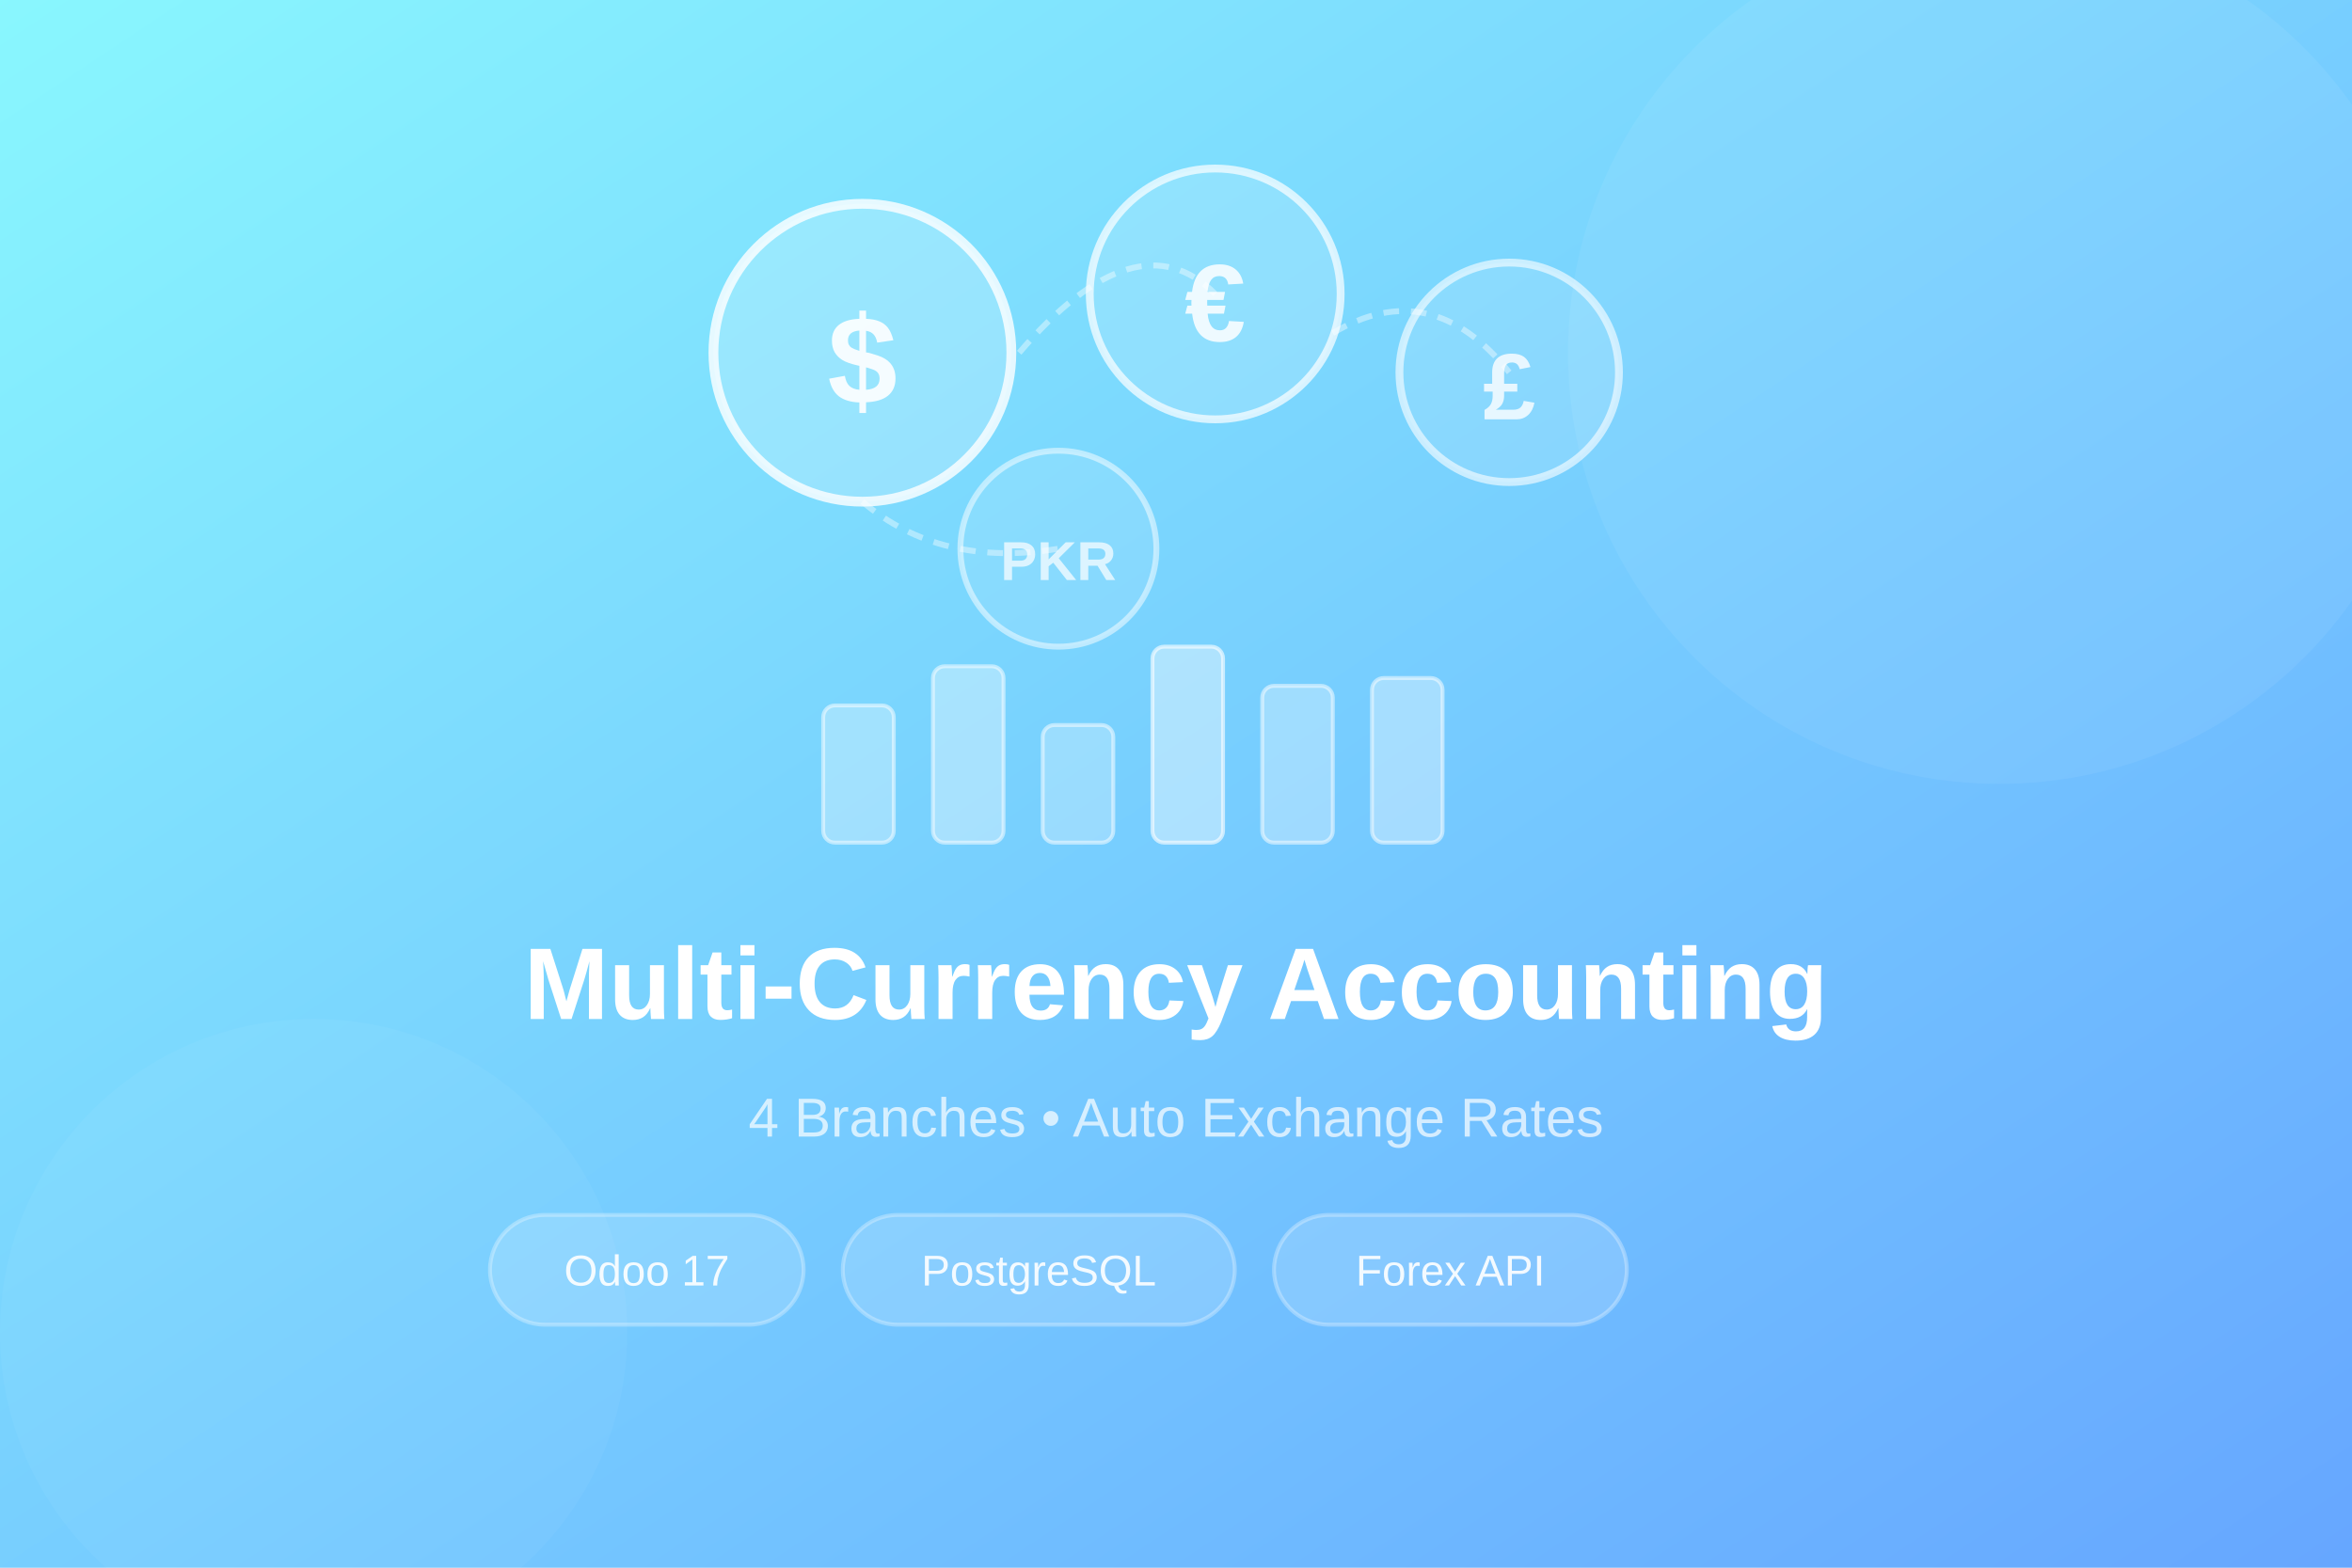
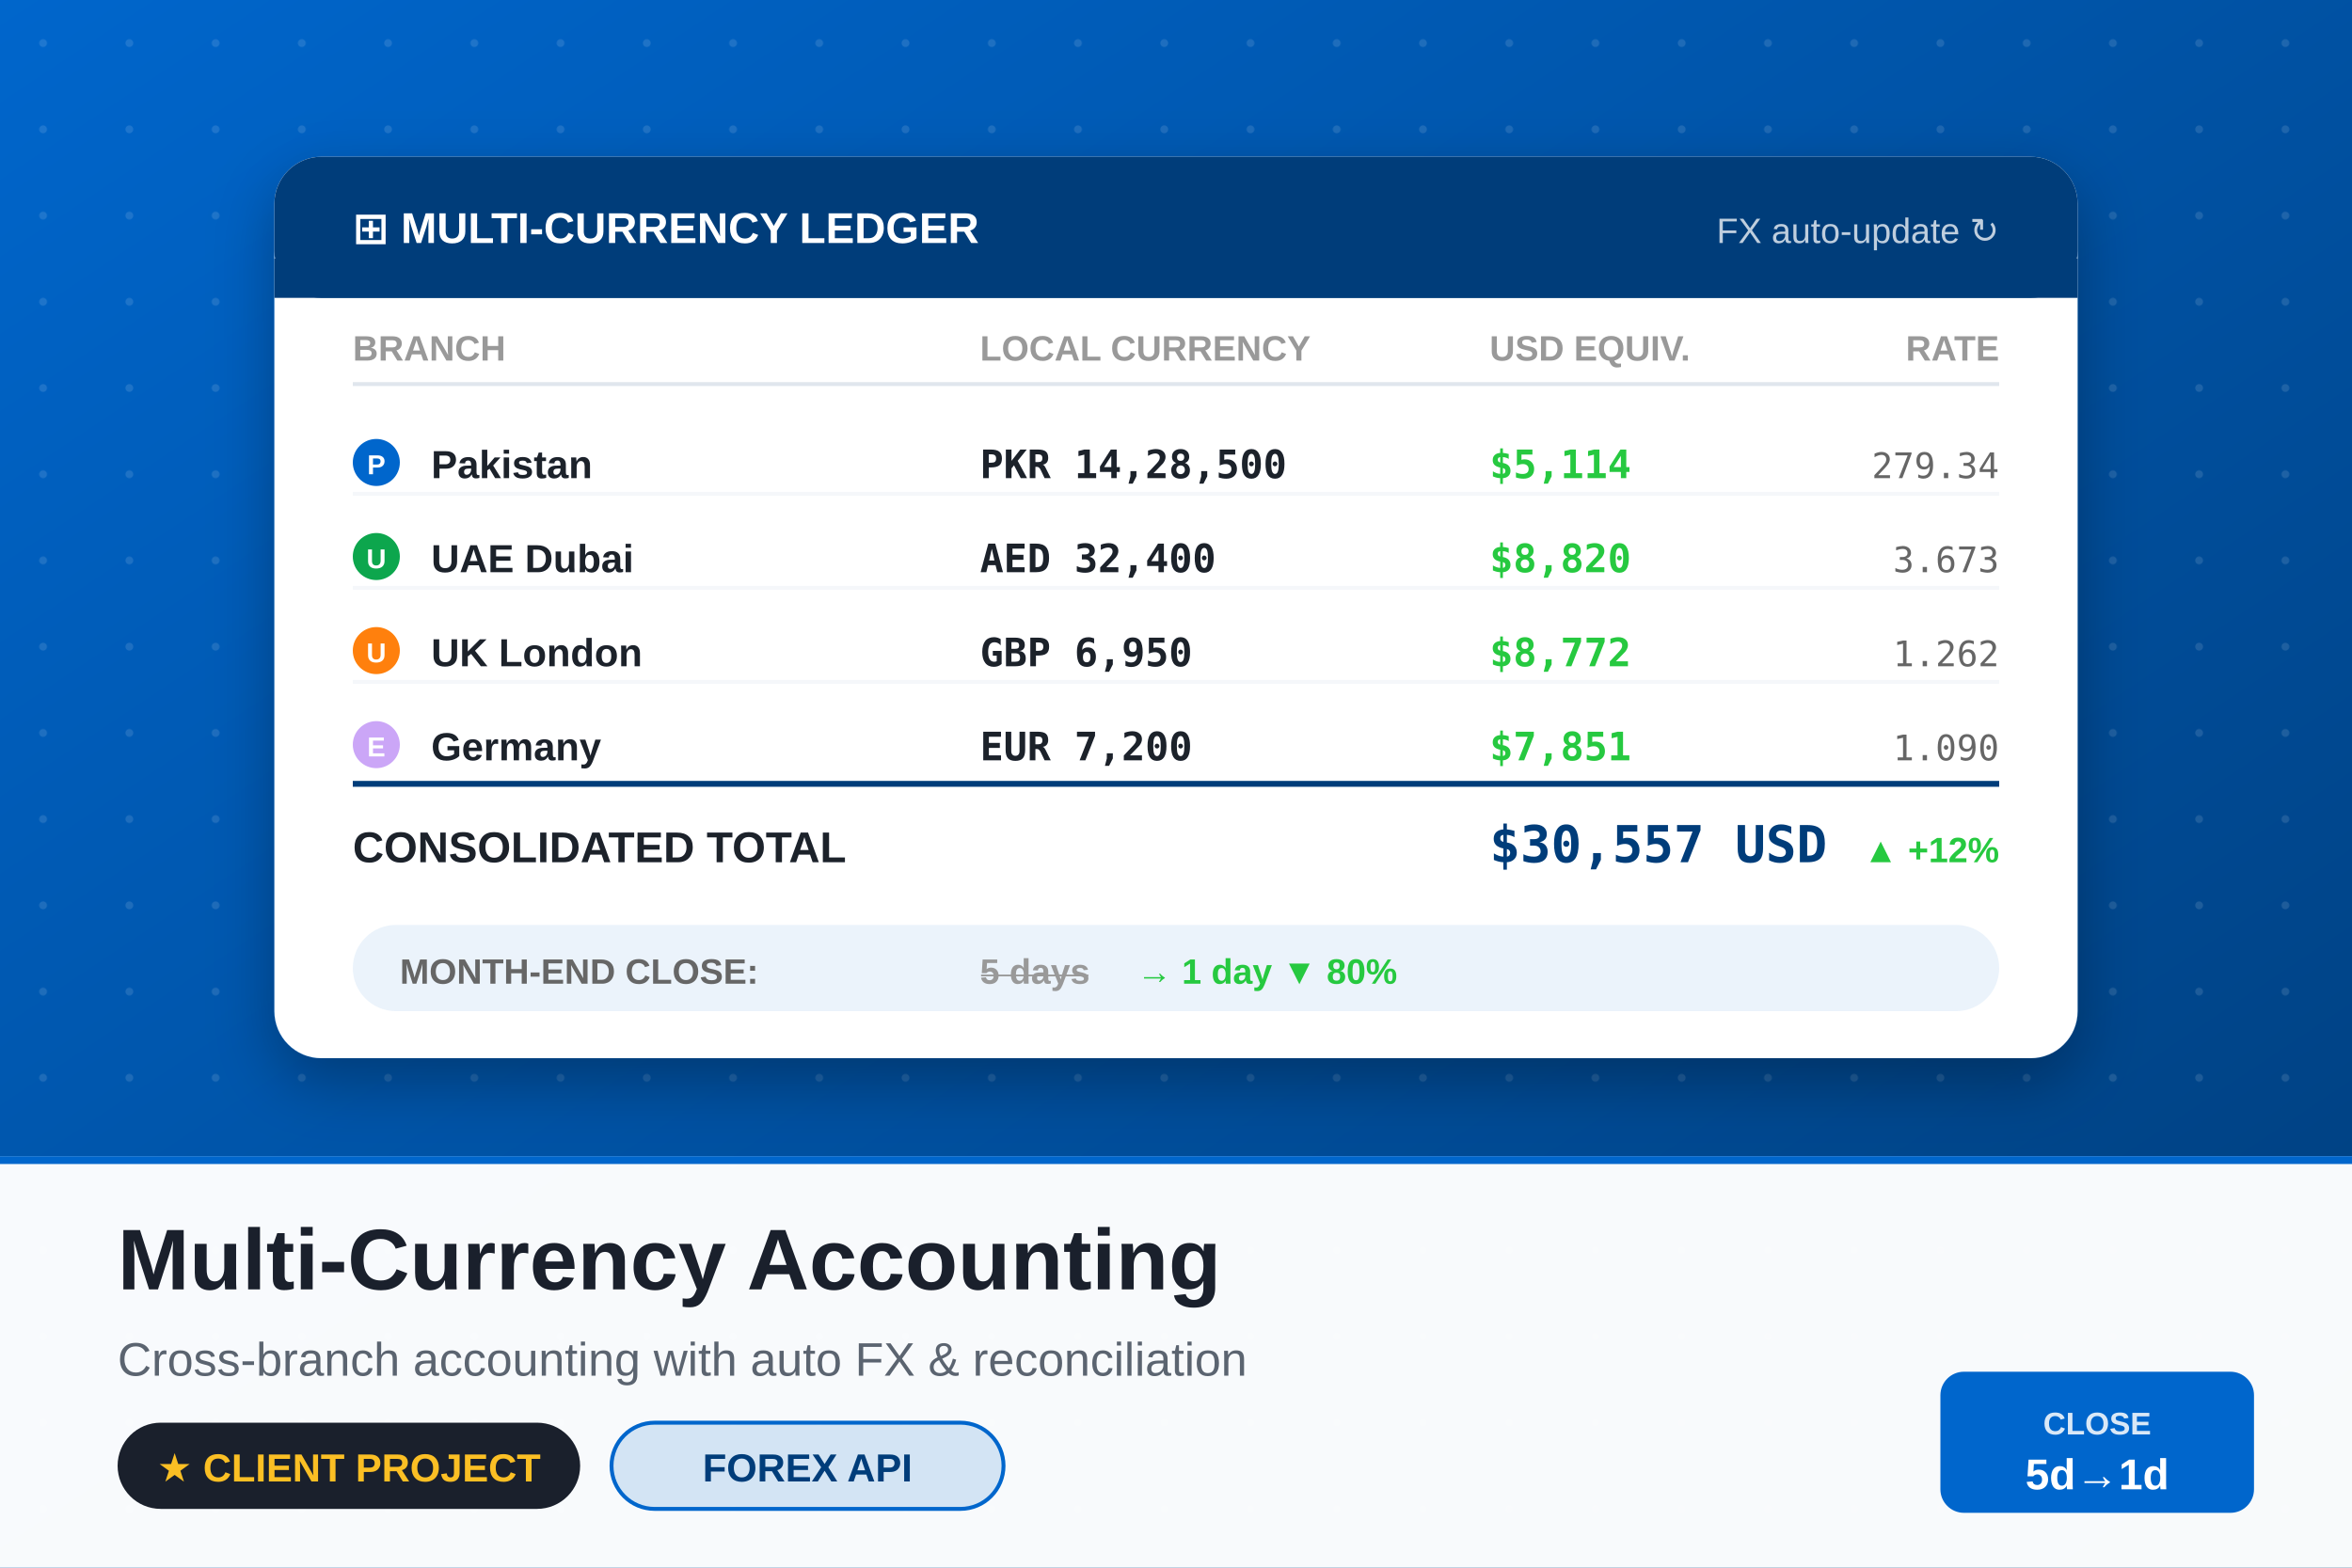
- <svg xmlns="http://www.w3.org/2000/svg" viewBox="0 0 600 400">
+ <svg xmlns="http://www.w3.org/2000/svg" viewBox="0 0 600 400" preserveAspectRatio="xMidYMid slice">
  <defs>
    <linearGradient id="bg" x1="0%" y1="0%" x2="100%" y2="100%">
-       <stop offset="0%" style="stop-color:#89f7fe" />
-       <stop offset="100%" style="stop-color:#66a6ff" />
+       <stop offset="0%" style="stop-color:#0066cc" />
+       <stop offset="100%" style="stop-color:#003d7a" />
    </linearGradient>
+     <pattern id="dotsMU" width="22" height="22" patternUnits="userSpaceOnUse">
+       <circle cx="11" cy="11" r="1" fill="rgba(255,255,255,0.12)" />
+     </pattern>
+     <filter id="shMU" x="-20%" y="-20%" width="140%" height="140%">
+       <feGaussianBlur in="SourceAlpha" stdDeviation="8" />
+       <feOffset dy="6" />
+       <feComponentTransfer>
+         <feFuncA type="linear" slope="0.3" />
+       </feComponentTransfer>
+       <feMerge>
+         <feMergeNode />
+         <feMergeNode in="SourceGraphic" />
+       </feMerge>
+     </filter>
  </defs>
  <rect width="600" height="400" fill="url(#bg)" />
-   <circle cx="510" cy="90" r="110" fill="rgba(255,255,255,0.06)" />
-   <circle cx="80" cy="340" r="80" fill="rgba(255,255,255,0.04)" />
-   <g transform="translate(170,35)">
-     <circle cx="50" cy="55" r="38" fill="rgba(255,255,255,0.2)" stroke="rgba(255,255,255,0.8)" stroke-width="2.5" />
-     <text x="50" y="68" text-anchor="middle" font-family="Arial,sans-serif" font-weight="800" font-size="32" fill="rgba(255,255,255,0.9)">$</text>
-     <circle cx="140" cy="40" r="32" fill="rgba(255,255,255,0.15)" stroke="rgba(255,255,255,0.7)" stroke-width="2" />
-     <text x="140" y="52" text-anchor="middle" font-family="Arial,sans-serif" font-weight="800" font-size="28" fill="rgba(255,255,255,0.85)">€</text>
-     <circle cx="215" cy="60" r="28" fill="rgba(255,255,255,0.12)" stroke="rgba(255,255,255,0.6)" stroke-width="2" />
-     <text x="215" y="72" text-anchor="middle" font-family="Arial,sans-serif" font-weight="800" font-size="24" fill="rgba(255,255,255,0.8)">£</text>
-     <circle cx="100" cy="105" r="25" fill="rgba(255,255,255,0.1)" stroke="rgba(255,255,255,0.5)" stroke-width="1.5" />
-     <text x="100" y="113" text-anchor="middle" font-family="Arial,sans-serif" font-weight="700" font-size="14" fill="rgba(255,255,255,0.7)">PKR</text>
-     <path d="M90,55 Q120,20 140,40" fill="none" stroke="rgba(255,255,255,0.4)" stroke-width="1.5" stroke-dasharray="4,3" />
-     <path d="M170,50 Q195,35 215,60" fill="none" stroke="rgba(255,255,255,0.4)" stroke-width="1.5" stroke-dasharray="4,3" />
-     <path d="M50,93 Q70,110 100,105" fill="none" stroke="rgba(255,255,255,0.4)" stroke-width="1.5" stroke-dasharray="4,3" />
-     <g transform="translate(0,130)">
-       <rect x="40" y="15" width="18" height="35" rx="3" fill="rgba(255,255,255,0.3)" stroke="rgba(255,255,255,0.5)" stroke-width="1" />
-       <rect x="68" y="5" width="18" height="45" rx="3" fill="rgba(255,255,255,0.35)" stroke="rgba(255,255,255,0.5)" stroke-width="1" />
-       <rect x="96" y="20" width="18" height="30" rx="3" fill="rgba(255,255,255,0.25)" stroke="rgba(255,255,255,0.5)" stroke-width="1" />
-       <rect x="124" y="0" width="18" height="50" rx="3" fill="rgba(255,255,255,0.4)" stroke="rgba(255,255,255,0.6)" stroke-width="1" />
-       <rect x="152" y="10" width="18" height="40" rx="3" fill="rgba(255,255,255,0.3)" stroke="rgba(255,255,255,0.5)" stroke-width="1" />
-       <rect x="180" y="8" width="18" height="42" rx="3" fill="rgba(255,255,255,0.35)" stroke="rgba(255,255,255,0.5)" stroke-width="1" />
+   <rect width="600" height="400" fill="url(#dotsMU)" />
+   <g transform="translate(70,40)" filter="url(#shMU)">
+     <rect x="0" y="0" width="460" height="230" rx="12" fill="#fff" />
+     <rect x="0" y="0" width="460" height="36" rx="12" fill="#003d7a" />
+     <rect x="0" y="26" width="460" height="10" fill="#003d7a" />
+     <text x="20" y="22" font-family="Arial,sans-serif" font-weight="800" font-size="11" fill="#fff">⊞ MULTI-CURRENCY LEDGER</text>
+     <text x="440" y="22" text-anchor="end" font-family="Arial,sans-serif" font-size="9" fill="rgba(255,255,255,0.75)">FX auto-update ↻</text>
+     <g transform="translate(20,52)">
+       <text x="0" y="0" font-family="Arial,sans-serif" font-weight="800" font-size="9" fill="#999">BRANCH</text>
+       <text x="160" y="0" font-family="Arial,sans-serif" font-weight="800" font-size="9" fill="#999">LOCAL CURRENCY</text>
+       <text x="290" y="0" font-family="Arial,sans-serif" font-weight="800" font-size="9" fill="#999">USD EQUIV.</text>
+       <text x="420" y="0" text-anchor="end" font-family="Arial,sans-serif" font-weight="800" font-size="9" fill="#999">RATE</text>
+       <line x1="0" y1="6" x2="420" y2="6" stroke="#e0e6ed" stroke-width="1" />
+       <g transform="translate(0,16)">
+         <circle cx="6" cy="10" r="6" fill="#0066cc" />
+         <text x="6" y="13" text-anchor="middle" font-family="Arial,sans-serif" font-weight="900" font-size="7" fill="#fff">P</text>
+         <text x="20" y="14" font-family="Arial,sans-serif" font-weight="700" font-size="10" fill="#1a202c">Pakistan</text>
+         <text x="160" y="14" font-family="monospace" font-weight="700" font-size="10" fill="#1a202c">PKR 14,28,500</text>
+         <text x="290" y="14" font-family="monospace" font-weight="700" font-size="10" fill="#27c93f">$5,114</text>
+         <text x="420" y="14" text-anchor="end" font-family="monospace" font-size="9" fill="#666">279.34</text>
+       </g>
+       <line x1="0" y1="34" x2="420" y2="34" stroke="#f5f7fa" stroke-width="1" />
+       <g transform="translate(0,40)">
+         <circle cx="6" cy="10" r="6" fill="#0AA64D" />
+         <text x="6" y="13" text-anchor="middle" font-family="Arial,sans-serif" font-weight="900" font-size="7" fill="#fff">U</text>
+         <text x="20" y="14" font-family="Arial,sans-serif" font-weight="700" font-size="10" fill="#1a202c">UAE Dubai</text>
+         <text x="160" y="14" font-family="monospace" font-weight="700" font-size="10" fill="#1a202c">AED 32,400</text>
+         <text x="290" y="14" font-family="monospace" font-weight="700" font-size="10" fill="#27c93f">$8,820</text>
+         <text x="420" y="14" text-anchor="end" font-family="monospace" font-size="9" fill="#666">3.673</text>
+       </g>
+       <line x1="0" y1="58" x2="420" y2="58" stroke="#f5f7fa" stroke-width="1" />
+       <g transform="translate(0,64)">
+         <circle cx="6" cy="10" r="6" fill="#FF8008" />
+         <text x="6" y="13" text-anchor="middle" font-family="Arial,sans-serif" font-weight="900" font-size="7" fill="#fff">U</text>
+         <text x="20" y="14" font-family="Arial,sans-serif" font-weight="700" font-size="10" fill="#1a202c">UK London</text>
+         <text x="160" y="14" font-family="monospace" font-weight="700" font-size="10" fill="#1a202c">GBP 6,950</text>
+         <text x="290" y="14" font-family="monospace" font-weight="700" font-size="10" fill="#27c93f">$8,772</text>
+         <text x="420" y="14" text-anchor="end" font-family="monospace" font-size="9" fill="#666">1.262</text>
+       </g>
+       <line x1="0" y1="82" x2="420" y2="82" stroke="#f5f7fa" stroke-width="1" />
+       <g transform="translate(0,88)">
+         <circle cx="6" cy="10" r="6" fill="#cba6f7" />
+         <text x="6" y="13" text-anchor="middle" font-family="Arial,sans-serif" font-weight="900" font-size="7" fill="#fff">E</text>
+         <text x="20" y="14" font-family="Arial,sans-serif" font-weight="700" font-size="10" fill="#1a202c">Germany</text>
+         <text x="160" y="14" font-family="monospace" font-weight="700" font-size="10" fill="#1a202c">EUR 7,200</text>
+         <text x="290" y="14" font-family="monospace" font-weight="700" font-size="10" fill="#27c93f">$7,851</text>
+         <text x="420" y="14" text-anchor="end" font-family="monospace" font-size="9" fill="#666">1.090</text>
+       </g>
+       <line x1="0" y1="108" x2="420" y2="108" stroke="#003d7a" stroke-width="1.5" />
+       <g transform="translate(0,114)">
+         <text x="0" y="14" font-family="Arial,sans-serif" font-weight="900" font-size="11" fill="#1a202c">CONSOLIDATED TOTAL</text>
+         <text x="290" y="14" font-family="monospace" font-weight="900" font-size="13" fill="#003d7a">$30,557 USD</text>
+         <text x="420" y="14" text-anchor="end" font-family="Arial,sans-serif" font-weight="700" font-size="9" fill="#27c93f">▲ +12%</text>
+       </g>
+     </g>
+     <g transform="translate(20,196)">
+       <rect x="0" y="0" width="420" height="22" rx="11" fill="rgba(0,102,204,0.08)" />
+       <text x="12" y="15" font-family="Arial,sans-serif" font-weight="800" font-size="9" fill="#666">MONTH-END CLOSE:</text>
+       <text x="160" y="15" font-family="Arial,sans-serif" font-weight="800" font-size="9" fill="#999" text-decoration="line-through">5 days</text>
+       <text x="200" y="15" font-family="Arial,sans-serif" font-weight="900" font-size="9" fill="#27c93f">→ 1 day  ▼ 80%</text>
    </g>
  </g>
-   <text x="300" y="260" text-anchor="middle" font-family="Arial,sans-serif" font-weight="700" font-size="26" fill="white">Multi-Currency Accounting</text>
-   <text x="300" y="290" text-anchor="middle" font-family="Arial,sans-serif" font-weight="400" font-size="14" fill="rgba(255,255,255,0.7)">4 Branches • Auto Exchange Rates</text>
-   <g transform="translate(125,310)">
-     <rect x="0" y="0" width="80" height="28" rx="14" fill="rgba(255,255,255,0.15)" stroke="rgba(255,255,255,0.3)" stroke-width="1" />
-     <text x="40" y="18" text-anchor="middle" font-family="Arial,sans-serif" font-size="11" fill="rgba(255,255,255,0.9)">Odoo 17</text>
-     <rect x="90" y="0" width="100" height="28" rx="14" fill="rgba(255,255,255,0.15)" stroke="rgba(255,255,255,0.3)" stroke-width="1" />
-     <text x="140" y="18" text-anchor="middle" font-family="Arial,sans-serif" font-size="11" fill="rgba(255,255,255,0.9)">PostgreSQL</text>
-     <rect x="200" y="0" width="90" height="28" rx="14" fill="rgba(255,255,255,0.15)" stroke="rgba(255,255,255,0.3)" stroke-width="1" />
-     <text x="245" y="18" text-anchor="middle" font-family="Arial,sans-serif" font-size="11" fill="rgba(255,255,255,0.9)">Forex API</text>
+   <g transform="translate(0,295)">
+     <rect x="0" y="0" width="600" height="105" fill="rgba(255,255,255,0.97)" />
+     <rect x="0" y="0" width="600" height="2" fill="#0066cc" />
+     <text x="30" y="34" font-family="Arial,sans-serif" font-weight="800" font-size="22" fill="#1a202c">Multi-Currency Accounting</text>
+     <text x="30" y="56" font-family="Arial,sans-serif" font-size="12" fill="#5b6470">Cross-branch accounting with auto FX &amp; reconciliation</text>
+     <g transform="translate(30,68)">
+       <rect x="0" y="0" width="118" height="22" rx="11" fill="#1a202c" />
+       <text x="59" y="15" text-anchor="middle" font-family="Arial,sans-serif" font-weight="700" font-size="10" fill="#fbbf24">★ CLIENT PROJECT</text>
+     </g>
+     <g transform="translate(156,68)">
+       <rect x="0" y="0" width="100" height="22" rx="11" fill="rgba(0,102,204,0.15)" stroke="#0066cc" stroke-width="1" />
+       <text x="50" y="15" text-anchor="middle" font-family="Arial,sans-serif" font-weight="700" font-size="10" fill="#003d7a">FOREX API</text>
+     </g>
+     <g transform="translate(495,55)">
+       <rect x="0" y="0" width="80" height="36" rx="6" fill="#0066cc" />
+       <text x="40" y="16" text-anchor="middle" font-family="Arial,sans-serif" font-weight="700" font-size="8" fill="rgba(255,255,255,0.85)">CLOSE</text>
+       <text x="40" y="30" text-anchor="middle" font-family="Arial,sans-serif" font-weight="900" font-size="11" fill="#fff">5d→1d</text>
+     </g>
  </g>
</svg>
